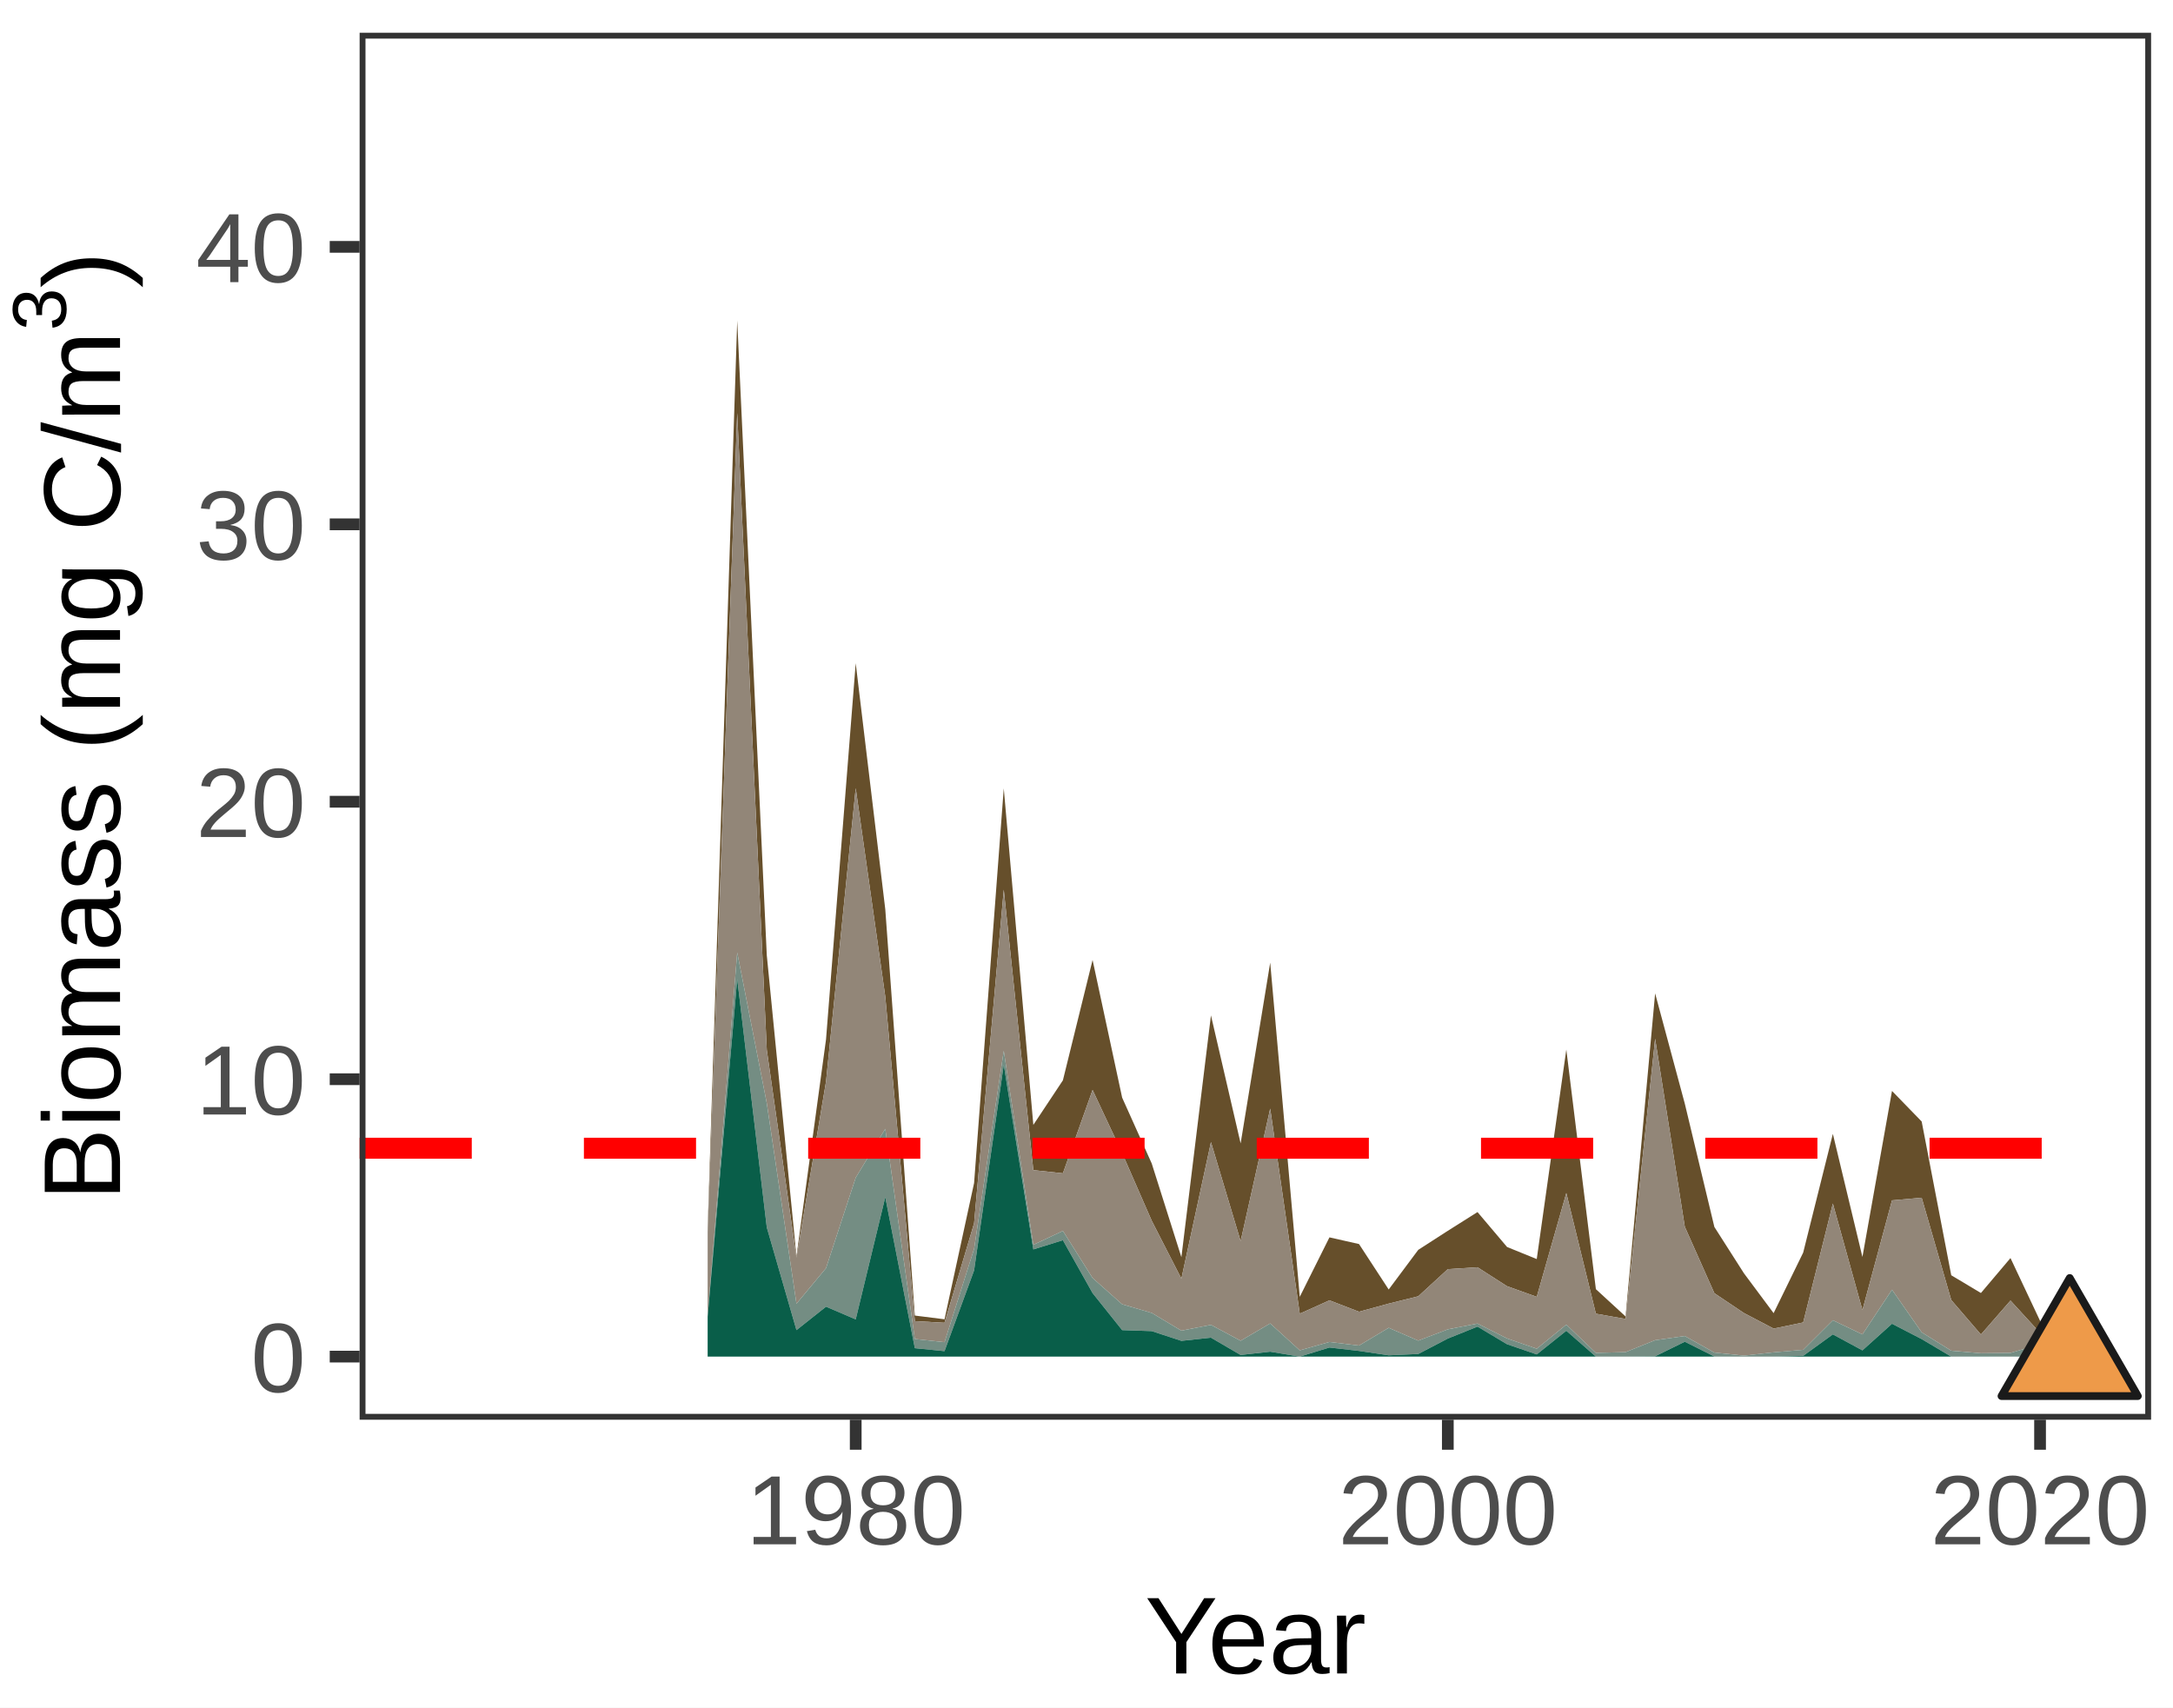
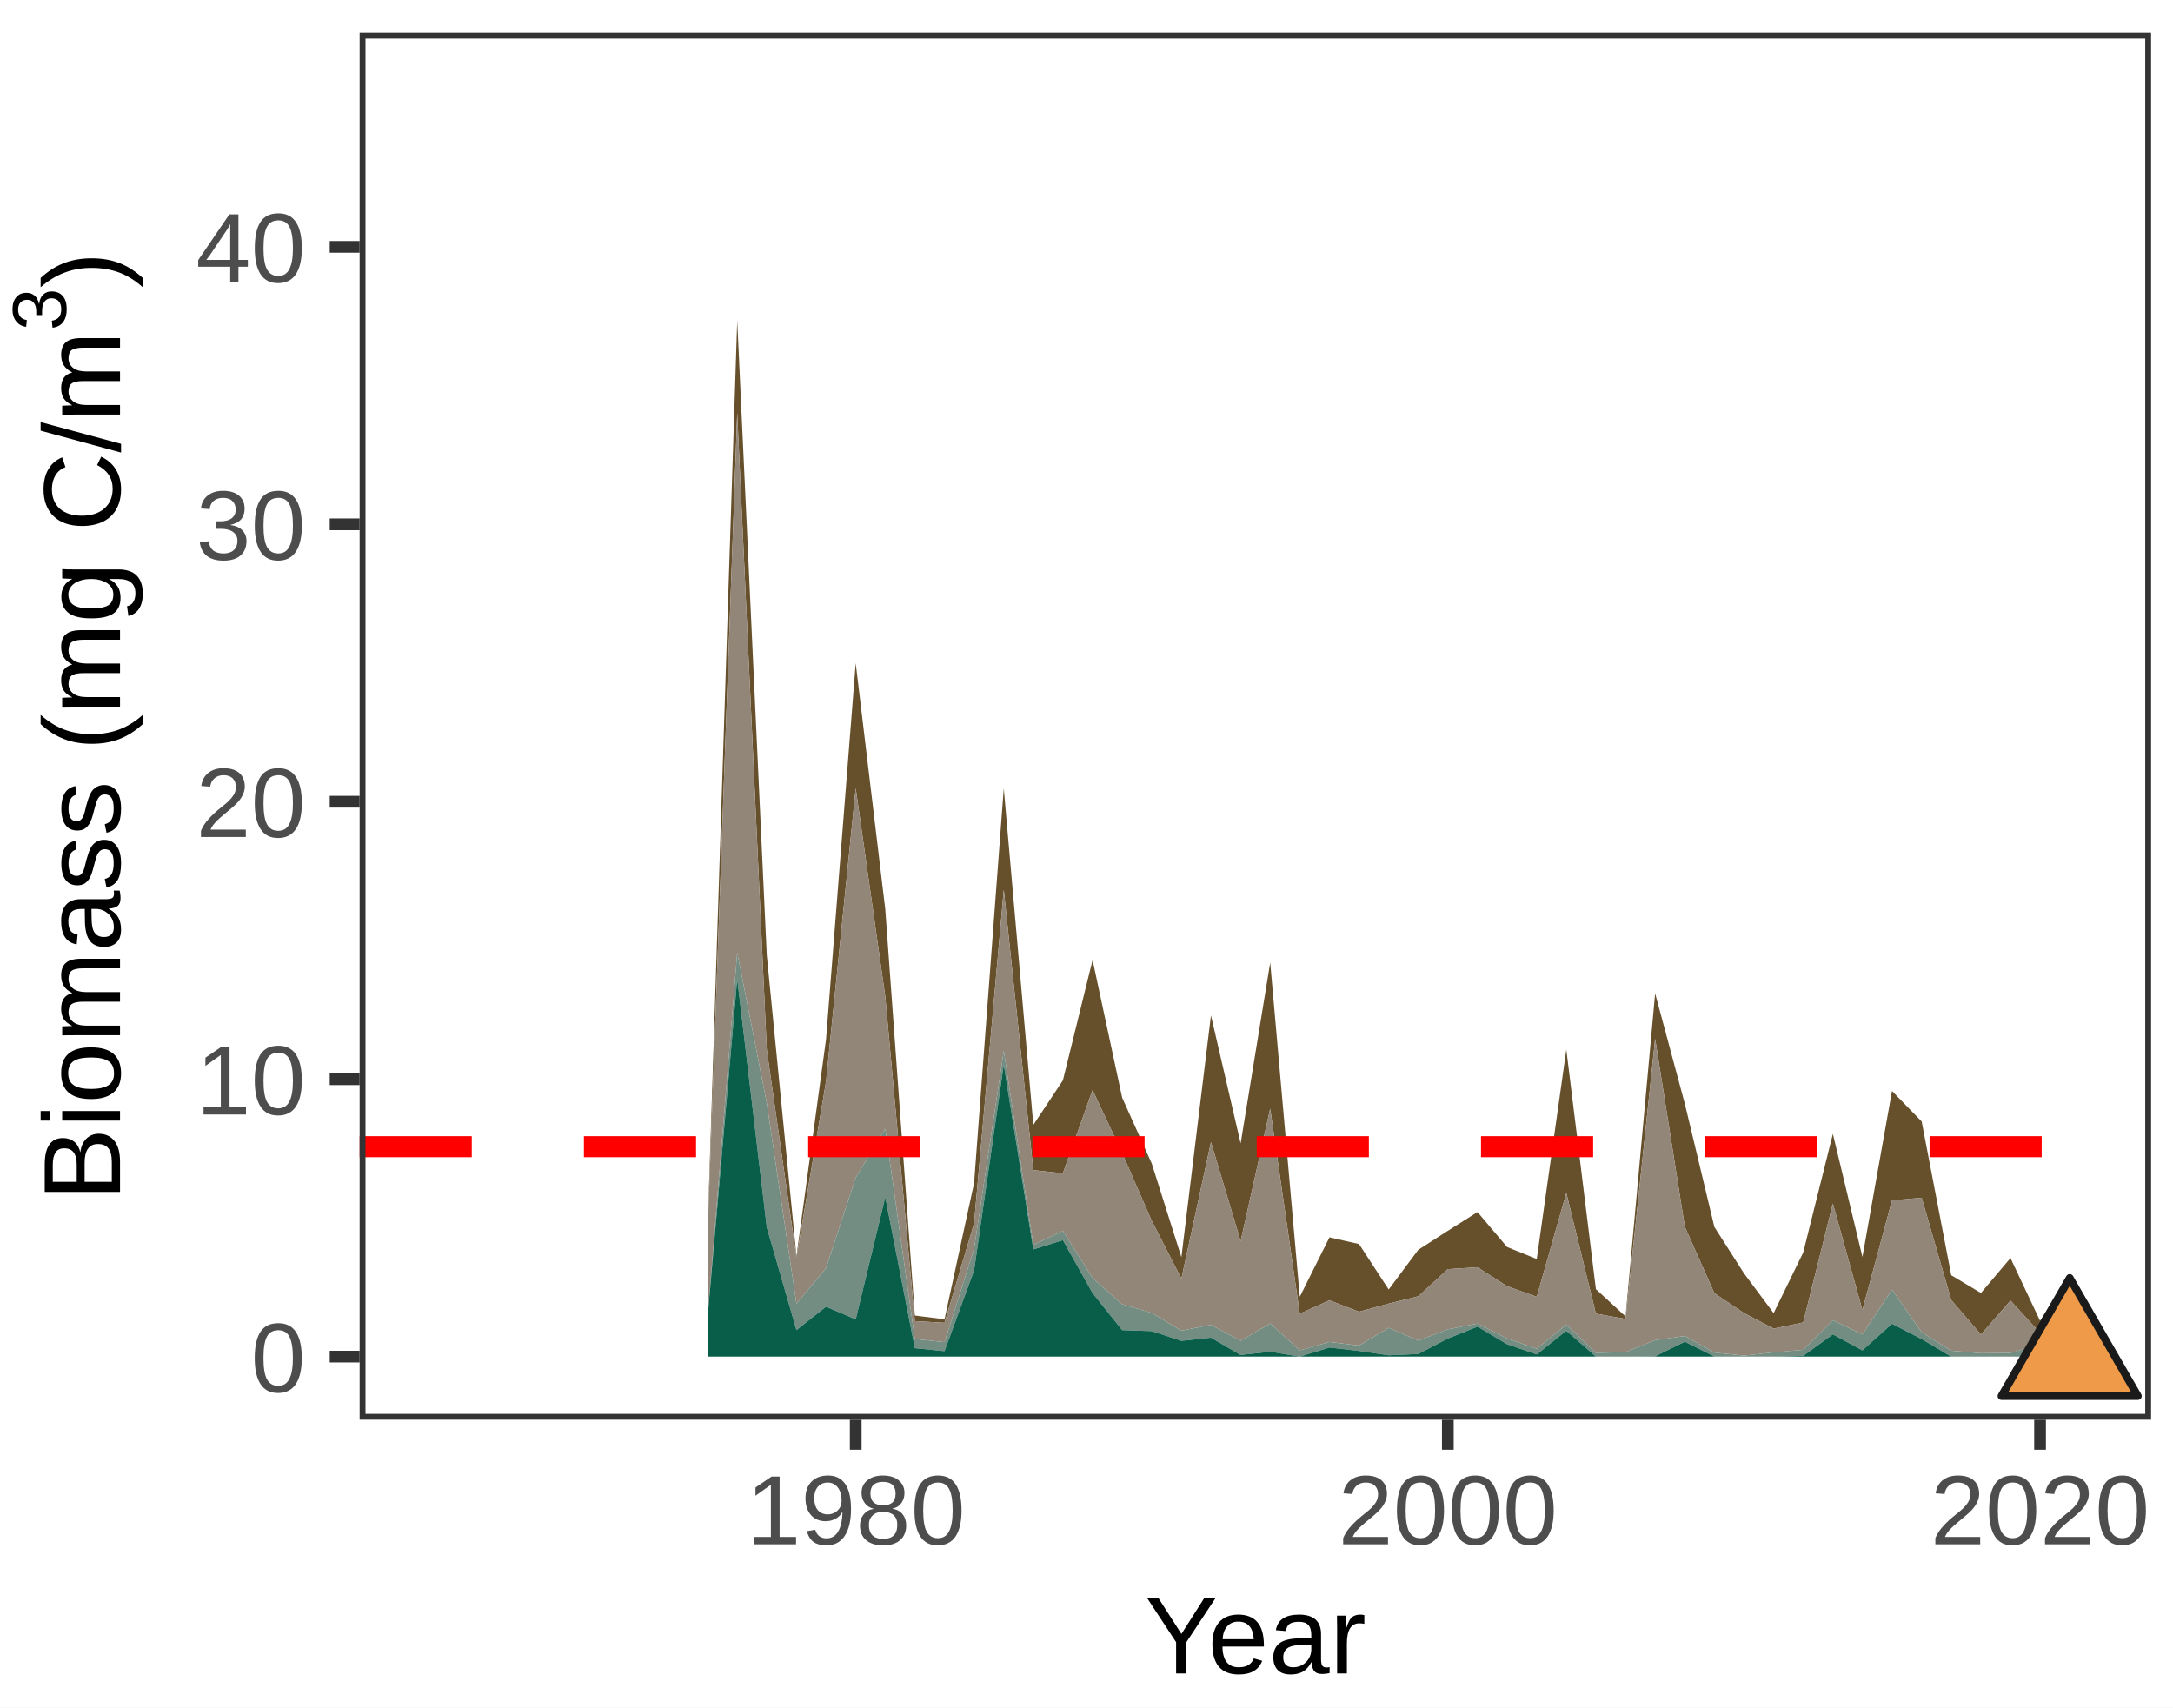
<svg xmlns="http://www.w3.org/2000/svg" class="svglite" width="198.43pt" height="155.91pt" viewBox="0 0 198.43 155.91">
  <defs>
    <style type="text/css">
    .svglite line, .svglite polyline, .svglite polygon, .svglite path, .svglite rect, .svglite circle {
      fill: none;
      stroke: #000000;
      stroke-linecap: round;
      stroke-linejoin: round;
      stroke-miterlimit: 10.00;
    }
    .svglite text {
      white-space: pre;
    }
  </style>
  </defs>
  <rect width="100%" height="100%" style="stroke: none; fill: #FFFFFF;" />
  <defs>
    <clipPath id="cpMC4wMHwxOTguNDN8MC4wMHwxNTUuOTE=">
      <rect x="0.00" y="0.00" width="198.43" height="155.91" />
    </clipPath>
  </defs>
  <g clip-path="url(#cpMC4wMHwxOTguNDN8MC4wMHwxNTUuOTE=)">
    <rect x="0.00" y="0.00" width="198.43" height="155.91" style="stroke-width: 1.07; stroke: #FFFFFF; fill: #FFFFFF;" />
  </g>
  <defs>
    <clipPath id="cpMzIuODR8MTk2LjQzfDIuOTl8MTI5LjY0">
      <rect x="32.84" y="2.99" width="163.59" height="126.65" />
    </clipPath>
  </defs>
  <g clip-path="url(#cpMzIuODR8MTk2LjQzfDIuOTl8MTI5LjY0)">
    <rect x="32.84" y="2.99" width="163.59" height="126.65" style="stroke-width: 1.07; stroke: none; fill: #FFFFFF;" />
-     <polygon points="64.62,112.12 67.32,29.27 70.02,87.23 72.73,114.71 75.43,94.91 78.14,60.56 80.84,83.03 83.54,120.13 86.25,120.47 88.95,108.03 91.66,71.99 94.36,102.72 97.06,98.65 99.77,87.66 102.47,100.23 105.17,106.24 107.88,114.80 110.58,92.72 113.29,104.41 115.99,87.90 118.69,118.42 121.40,112.99 124.10,113.60 126.81,117.75 129.51,114.13 132.21,112.39 134.92,110.68 137.62,113.87 140.33,114.97 143.03,95.84 145.73,117.72 148.44,120.21 151.14,90.71 153.85,100.78 156.55,112.04 159.25,116.27 161.96,119.91 164.66,114.38 167.37,103.54 170.07,114.78 172.77,99.62 175.48,102.41 178.18,116.45 180.89,118.07 183.59,114.88 186.29,120.61 186.29,121.71 183.59,118.76 180.89,121.86 178.18,118.71 175.48,109.37 172.77,109.61 170.07,119.63 167.37,109.90 164.66,120.76 161.96,121.32 159.25,119.90 156.55,118.09 153.85,112.02 151.14,94.85 148.44,120.44 145.73,119.96 143.03,108.94 140.33,118.42 137.62,117.45 134.92,115.72 132.21,115.89 129.51,118.37 126.81,119.04 124.10,119.78 121.40,118.74 118.69,119.96 115.99,101.23 113.29,113.34 110.58,104.29 107.88,116.76 105.17,111.47 102.47,105.29 99.77,99.53 97.06,107.14 94.36,106.85 91.66,81.24 88.95,111.70 86.25,120.79 83.54,120.64 80.84,91.00 78.14,71.97 75.43,98.76 72.73,114.83 70.02,95.87 67.32,37.71 64.62,112.49 " style="stroke-width: 0.00; stroke: none; fill: #664F2B;" />
-     <polyline points="64.62,112.12 67.32,29.27 70.02,87.23 72.73,114.71 75.43,94.91 78.14,60.56 80.84,83.03 83.54,120.13 86.25,120.47 88.95,108.03 91.66,71.99 94.36,102.72 97.06,98.65 99.77,87.66 102.47,100.23 105.17,106.24 107.88,114.80 110.58,92.72 113.29,104.41 115.99,87.90 118.69,118.42 121.40,112.99 124.10,113.60 126.81,117.75 129.51,114.13 132.21,112.39 134.92,110.68 137.62,113.87 140.33,114.97 143.03,95.84 145.73,117.72 148.44,120.21 151.14,90.71 153.85,100.78 156.55,112.04 159.25,116.27 161.96,119.91 164.66,114.38 167.37,103.54 170.07,114.78 172.77,99.62 175.48,102.41 178.18,116.45 180.89,118.07 183.59,114.88 186.29,120.61 " style="stroke-width: 1.07; stroke: none;" />
-     <polygon points="64.62,112.49 67.32,37.71 70.02,95.87 72.73,114.83 75.43,98.76 78.14,71.97 80.84,91.00 83.54,120.64 86.25,120.79 88.95,111.70 91.66,81.24 94.36,106.85 97.06,107.14 99.77,99.53 102.47,105.29 105.17,111.47 107.88,116.76 110.58,104.29 113.29,113.34 115.99,101.23 118.69,119.96 121.40,118.74 124.10,119.78 126.81,119.04 129.51,118.37 132.21,115.89 134.92,115.72 137.62,117.45 140.33,118.42 143.03,108.94 145.73,119.96 148.44,120.44 151.14,94.85 153.85,112.02 156.55,118.09 159.25,119.90 161.96,121.32 164.66,120.76 167.37,109.90 170.07,119.63 172.77,109.61 175.48,109.37 178.18,118.71 180.89,121.86 183.59,118.76 186.29,121.71 186.29,122.76 183.59,123.54 180.89,123.57 178.18,123.34 175.48,121.66 172.77,117.77 170.07,121.85 167.37,120.56 164.66,123.26 161.96,123.49 159.25,123.79 156.55,123.51 153.85,122.00 151.14,122.38 148.44,123.47 145.73,123.54 143.03,120.96 140.33,123.16 137.62,122.22 134.92,120.86 132.21,121.39 129.51,122.42 126.81,121.25 124.10,122.87 121.40,122.54 118.69,123.31 115.99,120.85 113.29,122.43 110.58,120.98 107.88,121.51 105.17,119.89 102.47,119.10 99.77,116.70 97.06,112.40 94.36,113.67 91.66,95.95 88.95,114.04 86.25,122.56 83.54,122.27 80.84,103.08 78.14,107.54 75.43,115.80 72.73,119.05 70.02,100.74 67.32,86.98 64.62,120.22 " style="stroke-width: 0.00; stroke: none; fill: #928678;" />
-     <polyline points="64.62,112.49 67.32,37.71 70.02,95.87 72.73,114.83 75.43,98.76 78.14,71.97 80.84,91.00 83.54,120.64 86.25,120.79 88.95,111.70 91.66,81.24 94.36,106.85 97.06,107.14 99.77,99.53 102.47,105.29 105.17,111.47 107.88,116.76 110.58,104.29 113.29,113.34 115.99,101.23 118.69,119.96 121.40,118.74 124.10,119.78 126.81,119.04 129.51,118.37 132.21,115.89 134.92,115.72 137.62,117.45 140.33,118.42 143.03,108.94 145.73,119.96 148.44,120.44 151.14,94.85 153.85,112.02 156.55,118.09 159.25,119.90 161.96,121.32 164.66,120.76 167.37,109.90 170.07,119.63 172.77,109.61 175.48,109.37 178.18,118.71 180.89,121.86 183.59,118.76 186.29,121.71 " style="stroke-width: 1.07; stroke: none;" />
-     <polygon points="64.62,120.22 67.32,86.98 70.02,100.74 72.73,119.05 75.43,115.80 78.14,107.54 80.84,103.08 83.54,122.27 86.25,122.56 88.95,114.04 91.66,95.95 94.36,113.67 97.06,112.40 99.77,116.70 102.47,119.10 105.17,119.89 107.88,121.51 110.58,120.98 113.29,122.43 115.99,120.85 118.69,123.31 121.40,122.54 124.10,122.87 126.81,121.25 129.51,122.42 132.21,121.39 134.92,120.86 137.62,122.22 140.33,123.16 143.03,120.96 145.73,123.54 148.44,123.47 151.14,122.38 153.85,122.00 156.55,123.51 159.25,123.79 161.96,123.49 164.66,123.26 167.37,120.56 170.07,121.85 172.77,117.77 175.48,121.66 178.18,123.34 180.89,123.57 183.59,123.54 186.29,122.76 189.00,123.24 189.00,123.88 186.29,123.80 183.59,123.88 180.89,123.86 178.18,123.88 175.48,122.28 172.77,120.88 170.07,123.31 167.37,121.85 164.66,123.81 161.96,123.88 159.25,123.88 156.55,123.87 153.85,122.52 151.14,123.85 148.44,123.88 145.73,123.88 143.03,121.52 140.33,123.68 137.62,122.75 134.92,121.14 132.21,122.23 129.51,123.64 126.81,123.76 124.10,123.36 121.40,123.05 118.69,123.88 115.99,123.43 113.29,123.73 110.58,122.15 107.88,122.44 105.17,121.55 102.47,121.46 99.77,118.08 97.06,113.25 94.36,114.09 91.66,97.22 88.95,116.01 86.25,123.38 83.54,123.11 80.84,109.32 78.14,120.48 75.43,119.32 72.73,121.46 70.02,112.08 67.32,89.40 64.62,120.23 " style="stroke-width: 0.00; stroke: none; fill: #748D83;" />
-     <polyline points="64.62,120.22 67.32,86.98 70.02,100.74 72.73,119.05 75.43,115.80 78.14,107.54 80.84,103.08 83.54,122.27 86.25,122.56 88.95,114.04 91.66,95.95 94.36,113.67 97.06,112.40 99.77,116.70 102.47,119.10 105.17,119.89 107.88,121.51 110.58,120.98 113.29,122.43 115.99,120.85 118.69,123.31 121.40,122.54 124.10,122.87 126.81,121.25 129.51,122.42 132.21,121.39 134.92,120.86 137.62,122.22 140.33,123.16 143.03,120.96 145.73,123.54 148.44,123.47 151.14,122.38 153.85,122.00 156.55,123.51 159.25,123.79 161.96,123.49 164.66,123.26 167.37,120.56 170.07,121.85 172.77,117.77 175.48,121.66 178.18,123.34 180.89,123.57 183.59,123.54 186.29,122.76 189.00,123.24 " style="stroke-width: 1.07; stroke: none;" />
+     <polygon points="64.62,112.12 67.32,29.27 70.02,87.23 72.73,114.71 75.43,94.91 78.14,60.56 80.84,83.03 83.54,120.13 86.25,120.47 88.95,108.03 91.66,71.99 94.36,102.72 97.06,98.65 99.77,87.66 102.47,100.23 105.17,106.24 107.88,114.80 110.58,92.72 113.29,104.41 115.99,87.90 118.69,118.42 121.40,112.99 124.10,113.60 126.81,117.75 129.51,114.13 132.21,112.39 134.92,110.68 137.62,113.87 140.33,114.97 143.03,95.84 145.73,117.72 148.44,120.21 151.14,90.71 153.85,100.78 156.55,112.04 159.25,116.27 161.96,119.91 164.66,114.38 167.37,103.54 170.07,114.78 172.77,99.62 175.48,102.41 178.18,116.45 180.89,118.07 183.59,114.88 186.29,120.61 189.00,116.52 189.00,122.03 186.29,121.71 183.59,118.76 180.89,121.86 178.18,118.71 175.48,109.37 172.77,109.61 170.07,119.63 167.37,109.90 164.66,120.76 161.96,121.32 159.25,119.90 156.55,118.09 153.85,112.02 151.14,94.85 148.44,120.44 145.73,119.96 143.03,108.94 140.33,118.42 137.62,117.45 134.92,115.72 132.21,115.89 129.51,118.37 126.81,119.04 124.10,119.78 121.40,118.74 118.69,119.96 115.99,101.23 113.29,113.34 110.58,104.29 107.88,116.76 105.17,111.47 102.47,105.29 99.77,99.53 97.06,107.14 94.36,106.85 91.66,81.24 88.95,111.70 86.25,120.79 83.54,120.64 80.84,91.00 78.14,71.97 75.43,98.76 72.73,114.83 70.02,95.87 67.32,37.71 64.62,112.49 " style="stroke-width: 0.00; stroke: none; fill: #664F2B;" />
+     <polyline points="64.62,112.12 67.32,29.27 70.02,87.23 72.73,114.71 75.43,94.91 78.14,60.56 80.84,83.03 83.54,120.13 86.25,120.47 88.95,108.03 91.66,71.99 94.36,102.72 97.06,98.65 99.77,87.66 102.47,100.23 105.17,106.24 107.88,114.80 110.58,92.72 113.29,104.41 115.99,87.90 118.69,118.42 121.40,112.99 124.10,113.60 126.81,117.75 129.51,114.13 132.21,112.39 134.92,110.68 137.62,113.87 140.33,114.97 143.03,95.84 145.73,117.72 148.44,120.21 151.14,90.71 153.85,100.78 156.55,112.04 159.25,116.27 161.96,119.91 164.66,114.38 167.37,103.54 170.07,114.78 172.77,99.62 175.48,102.41 178.18,116.45 180.89,118.07 183.59,114.88 186.29,120.61 189.00,116.52 " style="stroke-width: 1.07; stroke: none;" />
+     <polygon points="64.62,112.49 67.32,37.71 70.02,95.87 72.73,114.83 75.43,98.76 78.14,71.97 80.84,91.00 83.54,120.64 86.25,120.79 88.95,111.70 91.66,81.24 94.36,106.85 97.06,107.14 99.77,99.53 102.47,105.29 105.17,111.47 107.88,116.76 110.58,104.29 113.29,113.34 115.99,101.23 118.69,119.96 121.40,118.74 124.10,119.78 126.81,119.04 129.51,118.37 132.21,115.89 134.92,115.72 137.62,117.45 140.33,118.42 143.03,108.94 145.73,119.96 148.44,120.44 151.14,94.85 153.85,112.02 156.55,118.09 159.25,119.90 161.96,121.32 164.66,120.76 167.37,109.90 170.07,119.63 172.77,109.61 175.48,109.37 178.18,118.71 180.89,121.86 183.59,118.76 186.29,121.71 189.00,122.03 189.00,123.18 186.29,122.76 183.59,123.54 180.89,123.57 178.18,123.34 175.48,121.66 172.77,117.77 170.07,121.85 167.37,120.56 164.66,123.26 161.96,123.49 159.25,123.79 156.55,123.51 153.85,122.00 151.14,122.38 148.44,123.47 145.73,123.54 143.03,120.96 140.33,123.16 137.62,122.22 134.92,120.86 132.21,121.39 129.51,122.42 126.81,121.25 124.10,122.87 121.40,122.54 118.69,123.31 115.99,120.85 113.29,122.43 110.58,120.98 107.88,121.51 105.17,119.89 102.47,119.10 99.77,116.70 97.06,112.40 94.36,113.67 91.66,95.95 88.95,114.04 86.25,122.56 83.54,122.27 80.84,103.08 78.14,107.54 75.43,115.80 72.73,119.05 70.02,100.74 67.32,86.98 64.62,120.22 " style="stroke-width: 0.00; stroke: none; fill: #928678;" />
+     <polyline points="64.62,112.49 67.32,37.71 70.02,95.87 72.73,114.83 75.43,98.76 78.14,71.97 80.84,91.00 83.54,120.64 86.25,120.79 88.95,111.70 91.66,81.24 94.36,106.85 97.06,107.14 99.77,99.53 102.47,105.29 105.17,111.47 107.88,116.76 110.58,104.29 113.29,113.34 115.99,101.23 118.69,119.96 121.40,118.74 124.10,119.78 126.81,119.04 129.51,118.37 132.21,115.89 134.92,115.72 137.62,117.45 140.33,118.42 143.03,108.94 145.73,119.96 148.44,120.44 151.14,94.85 153.85,112.02 156.55,118.09 159.25,119.90 161.96,121.32 164.66,120.76 167.37,109.90 170.07,119.63 172.77,109.61 175.48,109.37 178.18,118.71 180.89,121.86 183.59,118.76 186.29,121.71 189.00,122.03 " style="stroke-width: 1.07; stroke: none;" />
+     <polygon points="64.62,120.22 67.32,86.98 70.02,100.74 72.73,119.05 75.43,115.80 78.14,107.54 80.84,103.08 83.54,122.27 86.25,122.56 88.95,114.04 91.66,95.95 94.36,113.67 97.06,112.40 99.77,116.70 102.47,119.10 105.17,119.89 107.88,121.51 110.58,120.98 113.29,122.43 115.99,120.85 118.69,123.31 121.40,122.54 124.10,122.87 126.81,121.25 129.51,122.42 132.21,121.39 134.92,120.86 137.62,122.22 140.33,123.16 143.03,120.96 145.73,123.54 148.44,123.47 151.14,122.38 153.85,122.00 156.55,123.51 159.25,123.79 161.96,123.49 164.66,123.26 167.37,120.56 170.07,121.85 172.77,117.77 175.48,121.66 178.18,123.34 180.89,123.57 183.59,123.54 186.29,122.76 189.00,123.18 189.00,123.88 186.29,123.80 183.59,123.88 180.89,123.86 178.18,123.88 175.48,122.28 172.77,120.88 170.07,123.31 167.37,121.85 164.66,123.81 161.96,123.88 159.25,123.88 156.55,123.87 153.85,122.52 151.14,123.85 148.44,123.88 145.73,123.88 143.03,121.52 140.33,123.68 137.62,122.75 134.92,121.14 132.21,122.23 129.51,123.64 126.81,123.76 124.10,123.36 121.40,123.05 118.69,123.88 115.99,123.43 113.29,123.73 110.58,122.15 107.88,122.44 105.17,121.55 102.47,121.46 99.77,118.08 97.06,113.25 94.36,114.09 91.66,97.22 88.95,116.01 86.25,123.38 83.54,123.11 80.84,109.32 78.14,120.48 75.43,119.32 72.73,121.46 70.02,112.08 67.32,89.40 64.62,120.23 " style="stroke-width: 0.00; stroke: none; fill: #748D83;" />
+     <polyline points="64.62,120.22 67.32,86.98 70.02,100.74 72.73,119.05 75.43,115.80 78.14,107.54 80.84,103.08 83.54,122.27 86.25,122.56 88.95,114.04 91.66,95.95 94.36,113.67 97.06,112.40 99.77,116.70 102.47,119.10 105.17,119.89 107.88,121.51 110.58,120.98 113.29,122.43 115.99,120.85 118.69,123.31 121.40,122.54 124.10,122.87 126.81,121.25 129.51,122.42 132.21,121.39 134.92,120.86 137.62,122.22 140.33,123.16 143.03,120.96 145.73,123.54 148.44,123.47 151.14,122.38 153.85,122.00 156.55,123.51 159.25,123.79 161.96,123.49 164.66,123.26 167.37,120.56 170.07,121.85 172.77,117.77 175.48,121.66 178.18,123.34 180.89,123.57 183.59,123.54 186.29,122.76 189.00,123.18 " style="stroke-width: 1.07; stroke: none;" />
    <polygon points="64.62,120.23 67.32,89.40 70.02,112.08 72.73,121.46 75.43,119.32 78.14,120.48 80.84,109.32 83.54,123.11 86.25,123.38 88.95,116.01 91.66,97.22 94.36,114.09 97.06,113.25 99.77,118.08 102.47,121.46 105.17,121.55 107.88,122.44 110.58,122.15 113.29,123.73 115.99,123.43 118.69,123.88 121.40,123.05 124.10,123.36 126.81,123.76 129.51,123.64 132.21,122.23 134.92,121.14 137.62,122.75 140.33,123.68 143.03,121.52 145.73,123.88 148.44,123.88 151.14,123.85 153.85,122.52 156.55,123.87 159.25,123.88 161.96,123.88 164.66,123.81 167.37,121.85 170.07,123.31 172.77,120.88 175.48,122.28 178.18,123.88 180.89,123.86 183.59,123.88 186.29,123.80 186.29,123.88 183.59,123.88 180.89,123.88 178.18,123.88 175.48,123.88 172.77,123.88 170.07,123.88 167.37,123.88 164.66,123.88 161.96,123.88 159.25,123.88 156.55,123.88 153.85,123.88 151.14,123.88 148.44,123.88 145.73,123.88 143.03,123.88 140.33,123.88 137.62,123.88 134.92,123.88 132.21,123.88 129.51,123.88 126.81,123.88 124.10,123.88 121.40,123.88 118.69,123.88 115.99,123.88 113.29,123.88 110.58,123.88 107.88,123.88 105.17,123.88 102.47,123.88 99.77,123.88 97.06,123.88 94.36,123.88 91.66,123.88 88.95,123.88 86.25,123.88 83.54,123.88 80.84,123.88 78.14,123.88 75.43,123.88 72.73,123.88 70.02,123.88 67.32,123.88 64.62,123.88 " style="stroke-width: 0.00; stroke: none; fill: #095E49;" />
    <polyline points="64.62,120.23 67.32,89.40 70.02,112.08 72.73,121.46 75.43,119.32 78.14,120.48 80.84,109.32 83.54,123.11 86.25,123.38 88.95,116.01 91.66,97.22 94.36,114.09 97.06,113.25 99.77,118.08 102.47,121.46 105.17,121.55 107.88,122.44 110.58,122.15 113.29,123.73 115.99,123.43 118.69,123.88 121.40,123.05 124.10,123.36 126.81,123.76 129.51,123.64 132.21,122.23 134.92,121.14 137.62,122.75 140.33,123.68 143.03,121.52 145.73,123.88 148.44,123.88 151.14,123.85 153.85,122.52 156.55,123.87 159.25,123.88 161.96,123.88 164.66,123.81 167.37,121.85 170.07,123.31 172.77,120.88 175.48,122.28 178.18,123.88 180.89,123.86 183.59,123.88 186.29,123.80 " style="stroke-width: 1.07; stroke: none;" />
    <polygon points="189.00,116.70 195.22,127.48 182.77,127.48 " style="stroke-width: 0.71; stroke: #1A1A1A; fill: #EE9A49;" />
-     <line x1="32.84" y1="104.85" x2="196.43" y2="104.85" style="stroke-width: 1.92; stroke: #FF0000; stroke-dasharray: 10.24,10.24; stroke-linecap: butt;" />
+     <line x1="32.84" y1="104.71" x2="196.43" y2="104.71" style="stroke-width: 1.92; stroke: #FF0000; stroke-dasharray: 10.24,10.24; stroke-linecap: butt;" />
    <rect x="32.84" y="2.99" width="163.59" height="126.65" style="stroke-width: 1.07; stroke: #333333;" />
  </g>
  <g clip-path="url(#cpMC4wMHwxOTguNDN8MC4wMHwxNTUuOTE=)">
    <text x="27.91" y="127.11" text-anchor="end" style="font-size: 9.00px;fill: #4D4D4D; font-family: &quot;Arial&quot;;" textLength="5.00px" lengthAdjust="spacingAndGlyphs">0</text>
    <text x="27.91" y="101.77" text-anchor="end" style="font-size: 9.00px;fill: #4D4D4D; font-family: &quot;Arial&quot;;" textLength="10.01px" lengthAdjust="spacingAndGlyphs">10</text>
    <text x="27.91" y="76.43" text-anchor="end" style="font-size: 9.00px;fill: #4D4D4D; font-family: &quot;Arial&quot;;" textLength="10.01px" lengthAdjust="spacingAndGlyphs">20</text>
    <text x="27.91" y="51.10" text-anchor="end" style="font-size: 9.00px;fill: #4D4D4D; font-family: &quot;Arial&quot;;" textLength="10.01px" lengthAdjust="spacingAndGlyphs">30</text>
    <text x="27.91" y="25.76" text-anchor="end" style="font-size: 9.00px;fill: #4D4D4D; font-family: &quot;Arial&quot;;" textLength="10.01px" lengthAdjust="spacingAndGlyphs">40</text>
    <polyline points="30.11,123.88 32.84,123.88 " style="stroke-width: 1.07; stroke: #333333; stroke-linecap: butt;" />
    <polyline points="30.11,98.55 32.84,98.55 " style="stroke-width: 1.07; stroke: #333333; stroke-linecap: butt;" />
    <polyline points="30.11,73.21 32.84,73.21 " style="stroke-width: 1.07; stroke: #333333; stroke-linecap: butt;" />
    <polyline points="30.11,47.88 32.84,47.88 " style="stroke-width: 1.07; stroke: #333333; stroke-linecap: butt;" />
    <polyline points="30.11,22.54 32.84,22.54 " style="stroke-width: 1.07; stroke: #333333; stroke-linecap: butt;" />
    <polyline points="78.14,132.38 78.14,129.64 " style="stroke-width: 1.07; stroke: #333333; stroke-linecap: butt;" />
    <polyline points="132.21,132.38 132.21,129.64 " style="stroke-width: 1.07; stroke: #333333; stroke-linecap: butt;" />
    <polyline points="186.29,132.38 186.29,129.64 " style="stroke-width: 1.07; stroke: #333333; stroke-linecap: butt;" />
    <text x="78.14" y="141.02" text-anchor="middle" style="font-size: 9.00px;fill: #4D4D4D; font-family: &quot;Arial&quot;;" textLength="20.02px" lengthAdjust="spacingAndGlyphs">1980</text>
    <text x="132.21" y="141.02" text-anchor="middle" style="font-size: 9.00px;fill: #4D4D4D; font-family: &quot;Arial&quot;;" textLength="20.02px" lengthAdjust="spacingAndGlyphs">2000</text>
    <text x="186.29" y="141.02" text-anchor="middle" style="font-size: 9.00px;fill: #4D4D4D; font-family: &quot;Arial&quot;;" textLength="20.02px" lengthAdjust="spacingAndGlyphs">2020</text>
    <text x="114.64" y="152.81" text-anchor="middle" style="font-size: 10.00px; font-family: &quot;Arial&quot;;" textLength="20.22px" lengthAdjust="spacingAndGlyphs">Year</text>
    <text transform="translate(10.96,109.67) rotate(-90)" style="font-size: 10.00px; font-family: &quot;Arial&quot;;" textLength="79.48px" lengthAdjust="spacingAndGlyphs">Biomass (mg C/m</text>
    <text transform="translate(6.03,30.19) rotate(-90)" style="font-size: 7.00px; font-family: &quot;Arial&quot;;" textLength="3.90px" lengthAdjust="spacingAndGlyphs">3</text>
    <text transform="translate(10.96,26.29) rotate(-90)" style="font-size: 10.00px; font-family: &quot;Arial&quot;;" textLength="3.33px" lengthAdjust="spacingAndGlyphs">)</text>
  </g>
</svg>
